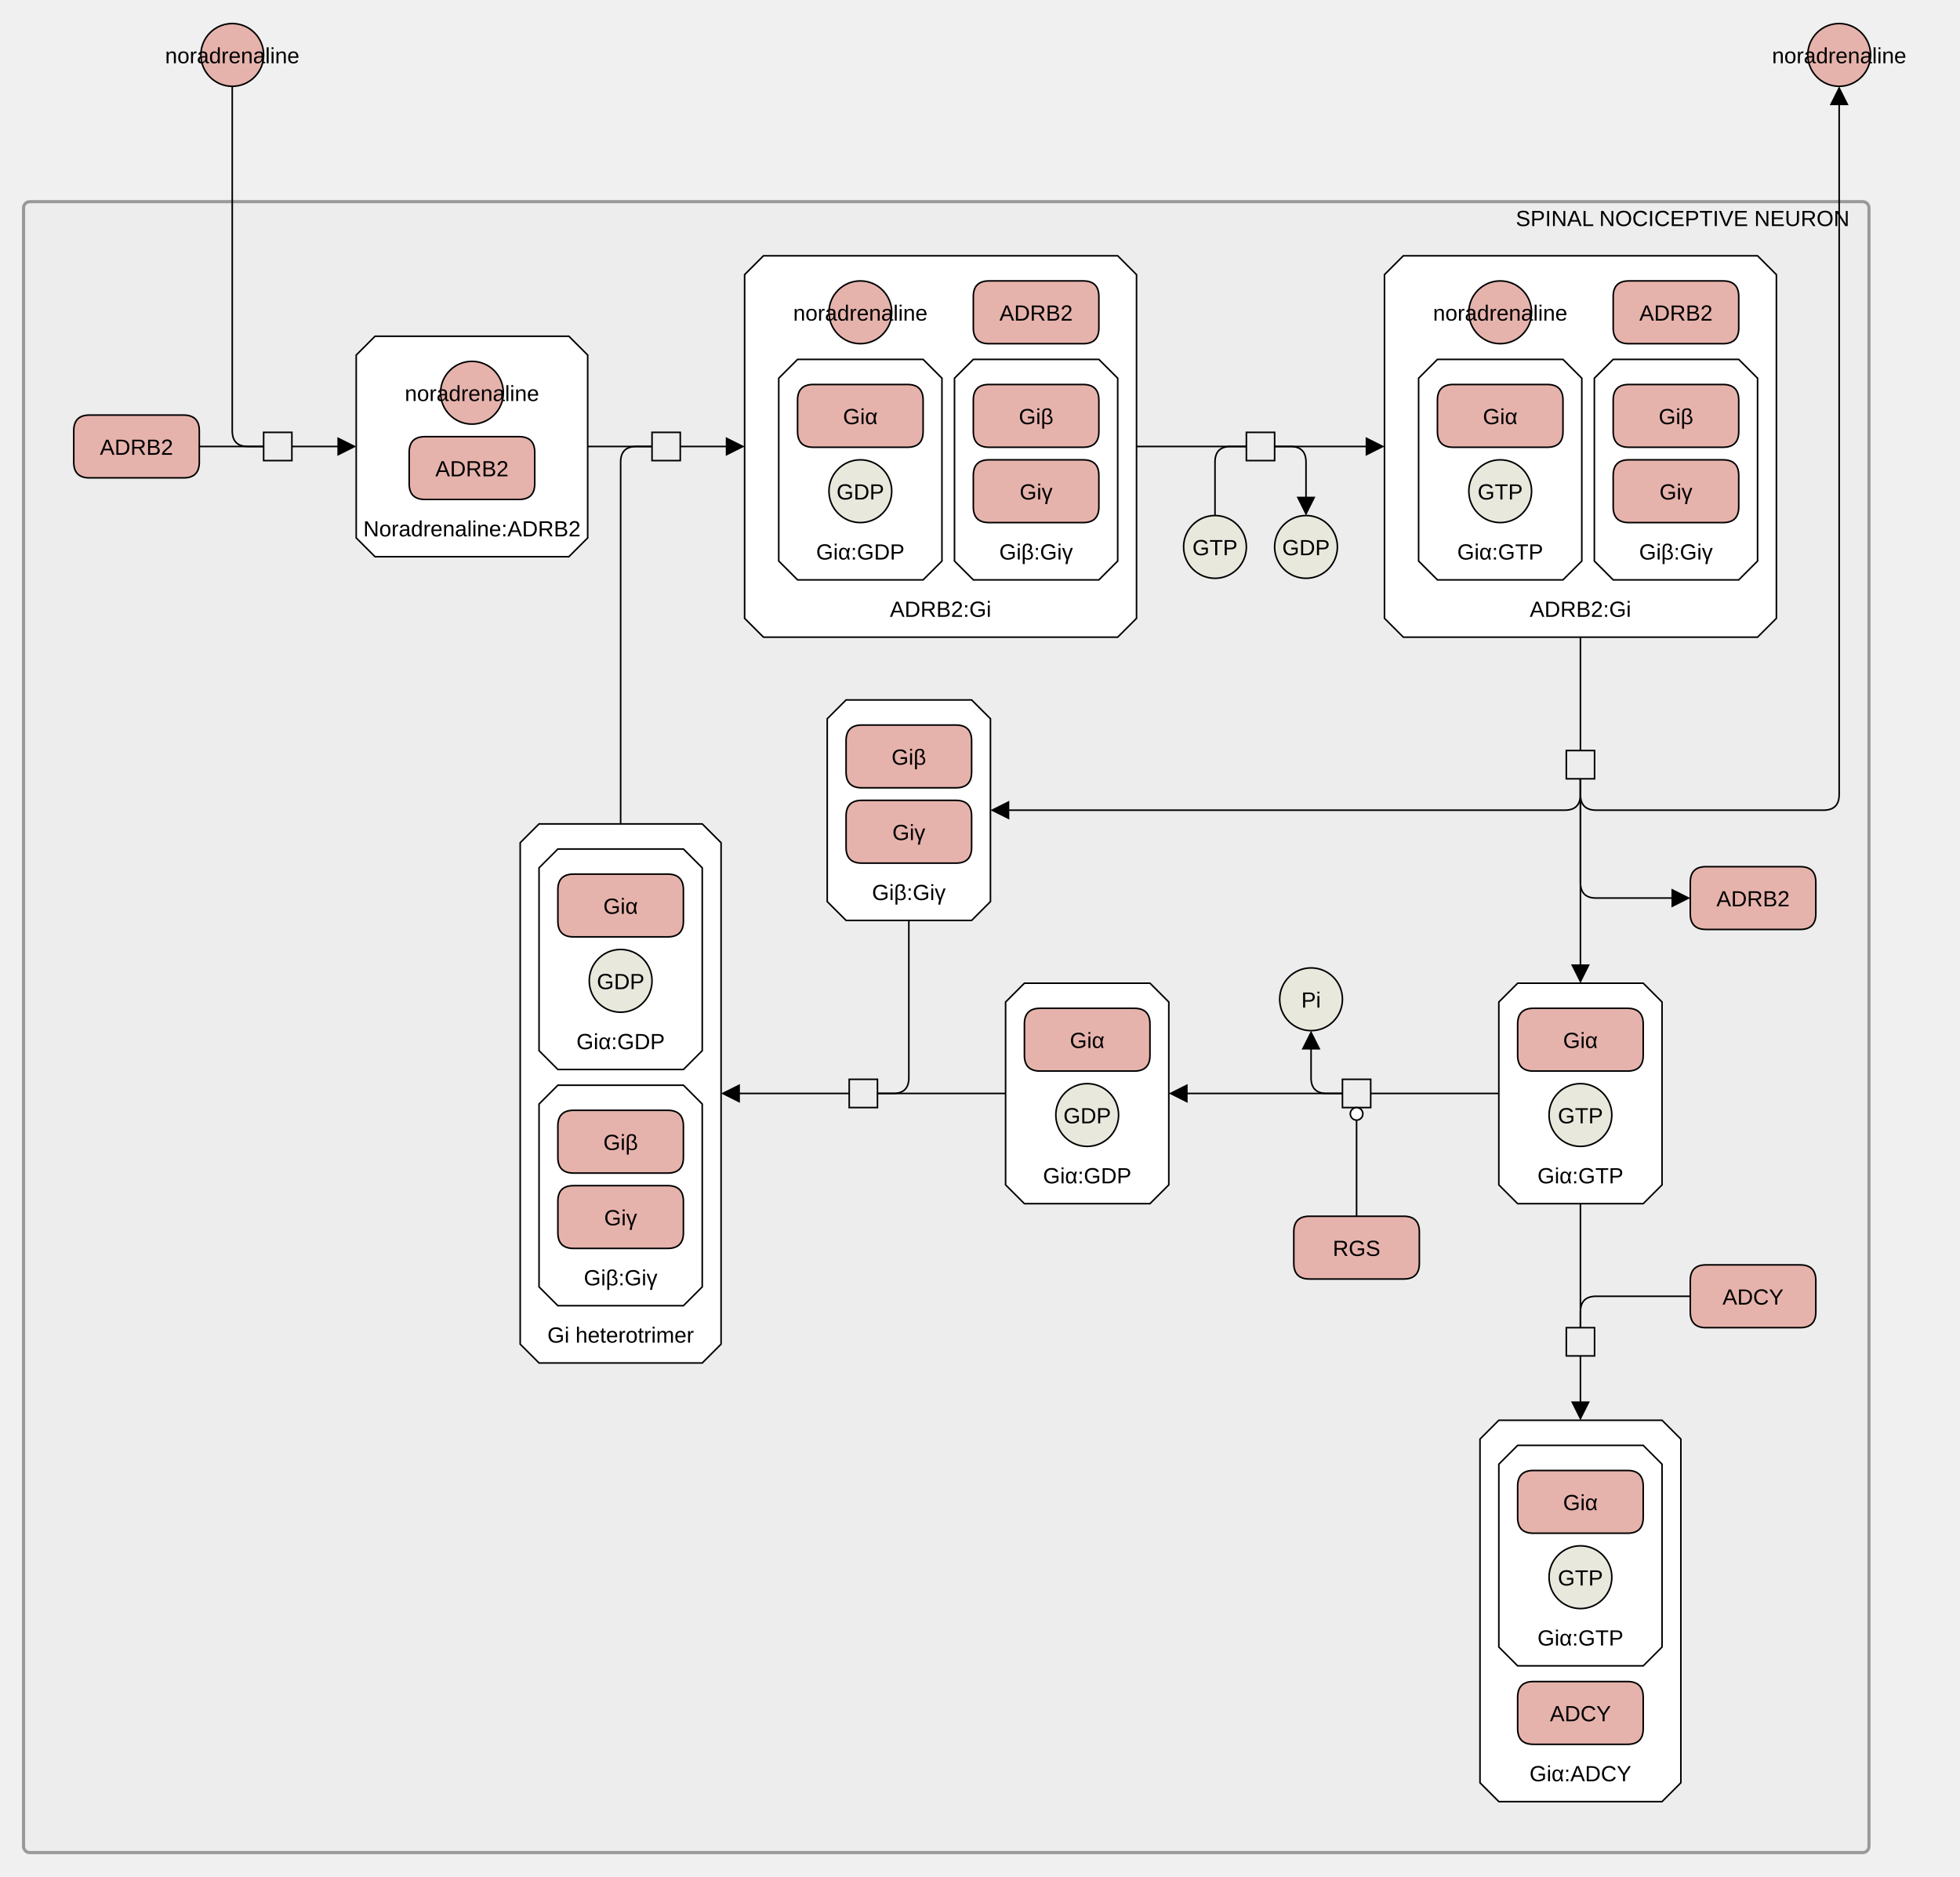
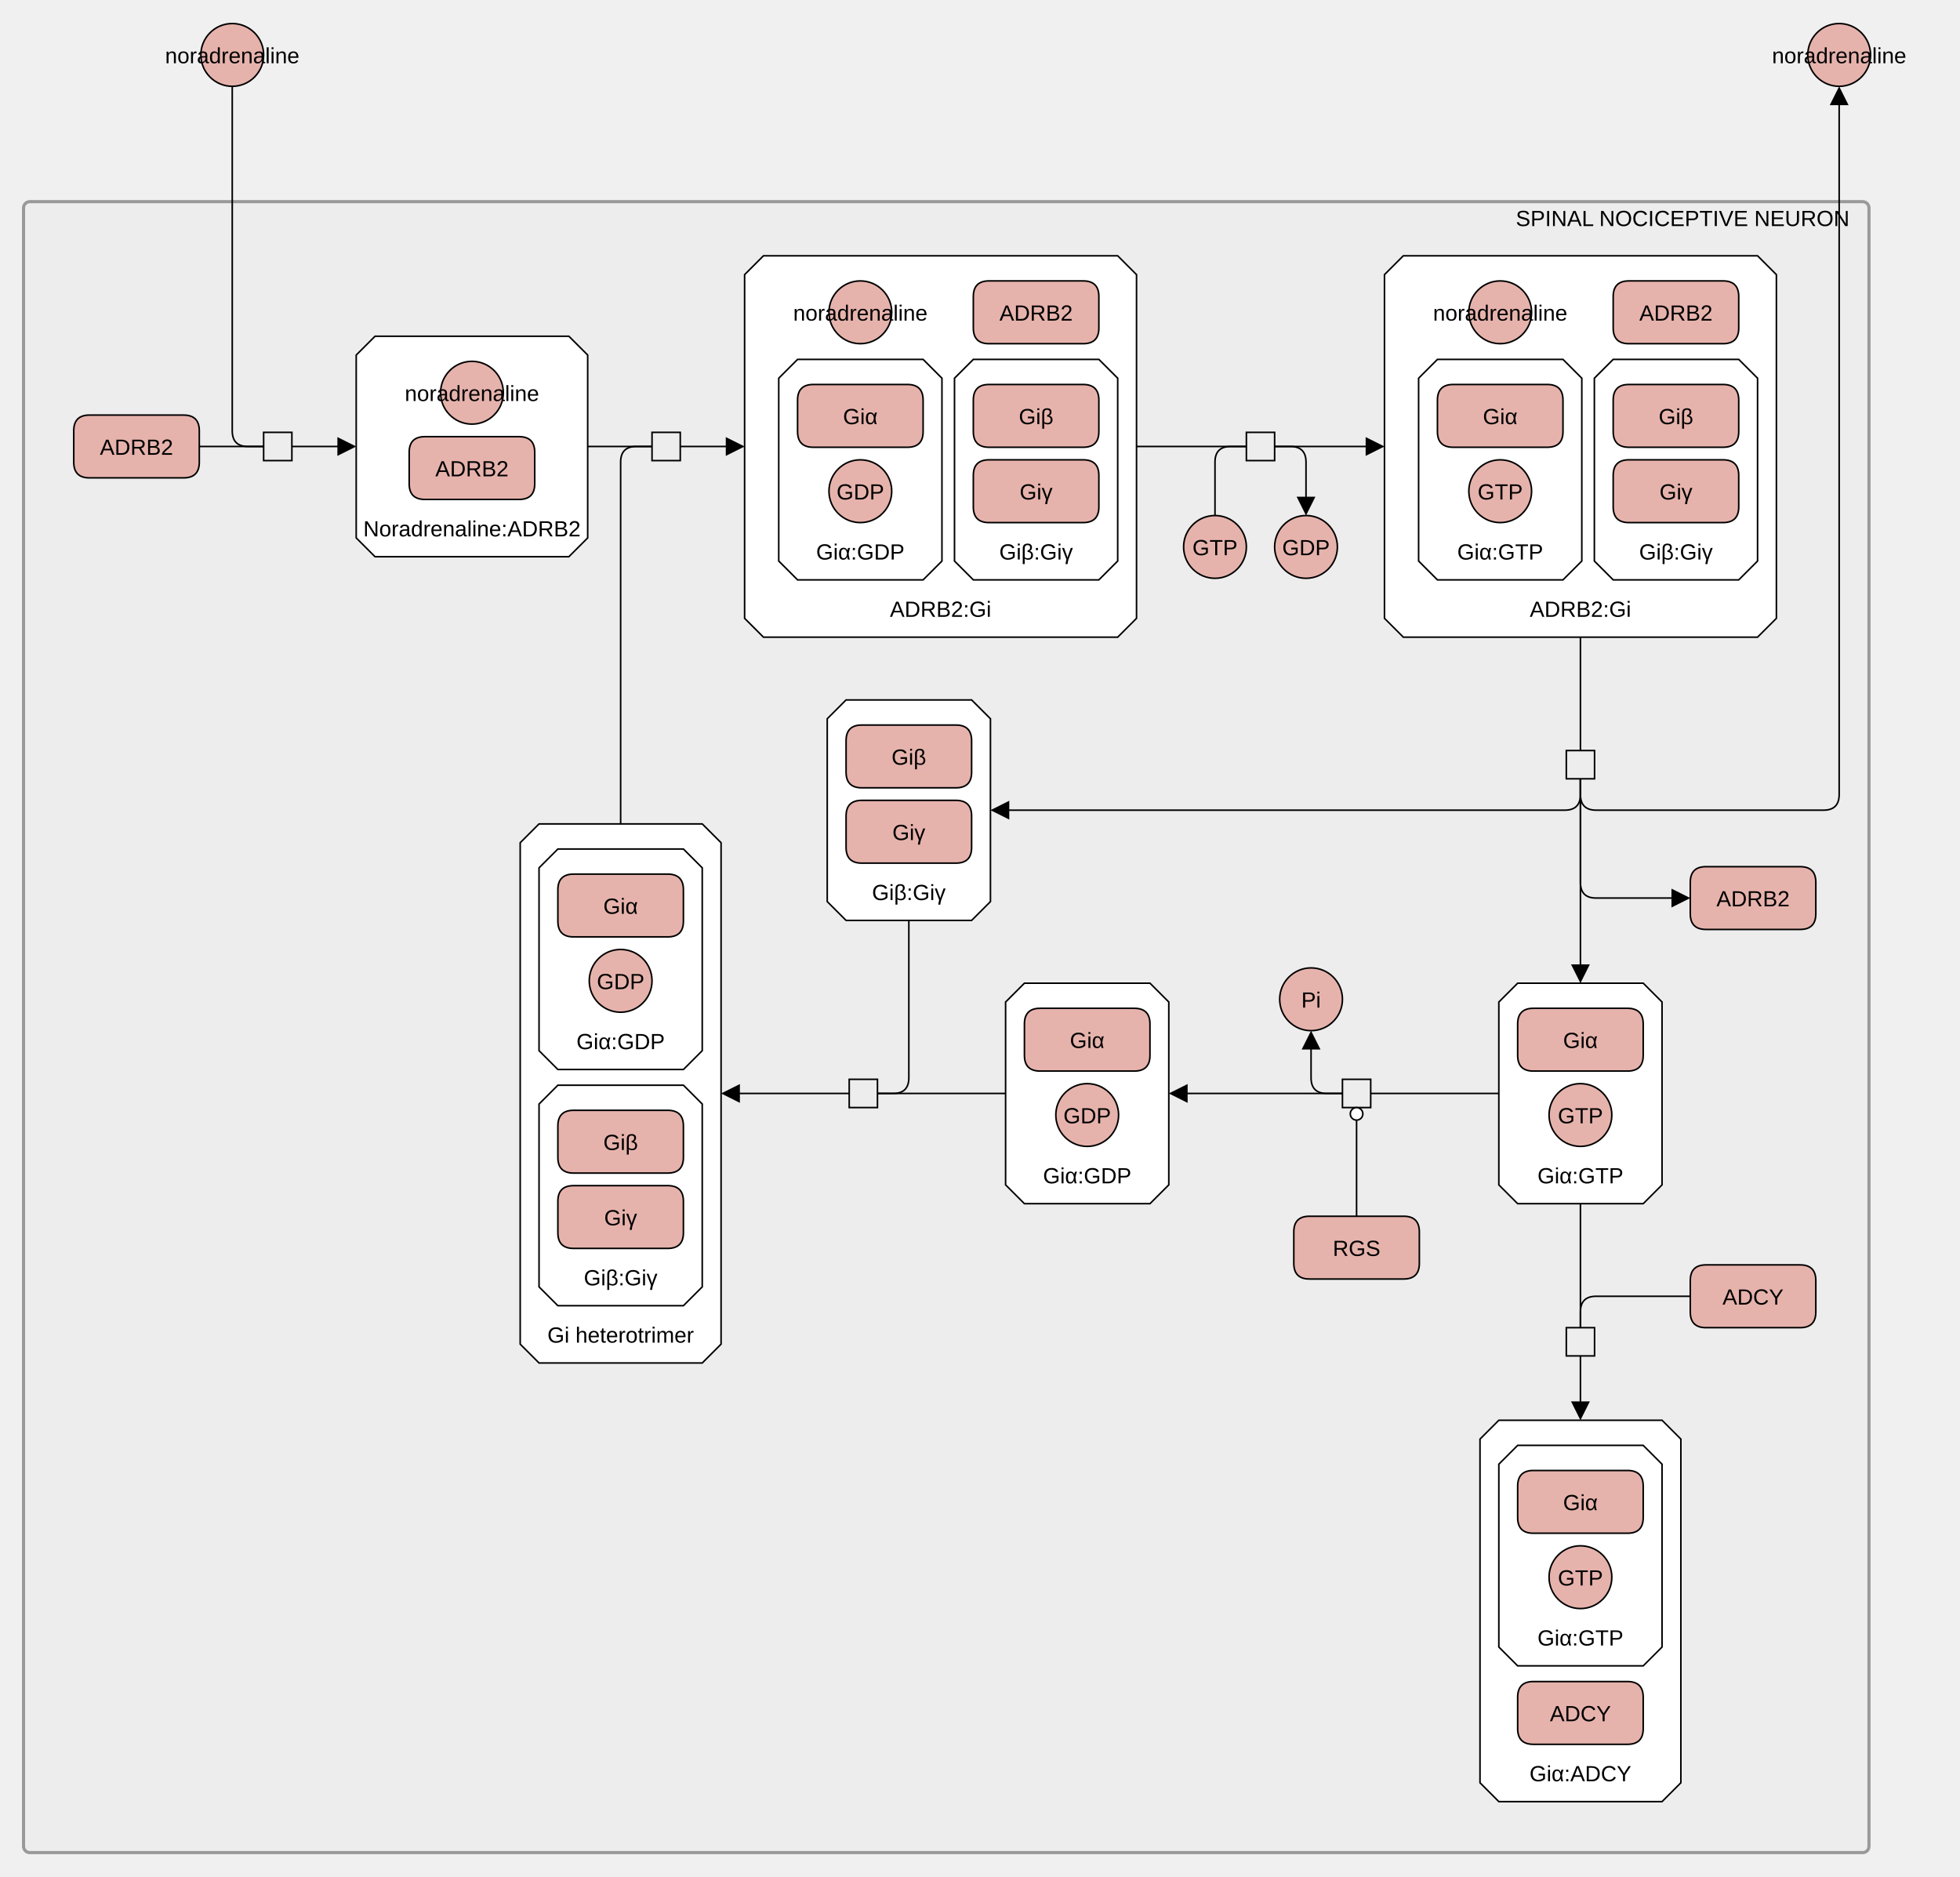
<svg xmlns="http://www.w3.org/2000/svg" width="1249" height="1196" viewBox="0 0 1249 1196" stroke-linecap="butt" stroke-miterlimit="10">
  <g transform="translate(-25,-25)">
    <path d="M40 157.5 C40 155.291 41.791 153.5 44 153.5 L1212 153.5 C1214.209 153.5 1216 155.291 1216 157.5 L1216 1201.5 C1216 1203.709 1214.209 1205.5 1212 1205.5 L44 1205.5 C41.791 1205.5 40 1203.709 40 1201.5 Z" fill="#999999" fill-opacity="0.031" stroke="none" />
    <path d="M40 157.5 C40 155.291 41.791 153.5 44 153.5 L1212 153.5 C1214.209 153.5 1216 155.291 1216 157.5 L1216 1201.5 C1216 1203.709 1214.209 1205.5 1212 1205.5 L44 1205.5 C41.791 1205.5 40 1203.709 40 1201.5 Z" fill="none" stroke="#999999" stroke-width="2" />
    <text x="1097.25" y="169.041" text-anchor="middle" font-family="'Dialog', Arial, Helvetica, sans-serif" font-size="14" fill="#000000" stroke="none" xml:space="preserve">SPINAL NOCICEPTIVE NEURON</text>
    <path d="M980.125 930 L1084.125 930 L1096.125 942 L1096.125 1161 L1084.125 1173 L980.125 1173 L968.125 1161 L968.125 942 Z" fill="#FFFFFF" stroke="none" />
    <path d="M980.125 930 L1084.125 930 L1096.125 942 L1096.125 1161 L1084.125 1173 L980.125 1173 L968.125 1161 L968.125 942 Z" fill="none" stroke="#000000" />
    <text x="1032.125" y="1160.041" text-anchor="middle" font-family="'Dialog', Arial, Helvetica, sans-serif" font-size="14" fill="#000000" stroke="none" xml:space="preserve">Giα:ADCY</text>
    <path d="M992.125 1106.5 Q992.125 1096.5 1002.125 1096.5 L1062.125 1096.5 Q1072.125 1096.5 1072.125 1106.5 L1072.125 1126.5 Q1072.125 1136.5 1062.125 1136.5 L1002.125 1136.5 Q992.125 1136.5 992.125 1126.5 Z" fill="#E6B3AC" stroke="none" />
    <path d="M992.125 1106.5 Q992.125 1096.5 1002.125 1096.5 L1062.125 1096.5 Q1072.125 1096.5 1072.125 1106.5 L1072.125 1126.5 Q1072.125 1136.5 1062.125 1136.5 L1002.125 1136.5 Q992.125 1136.5 992.125 1126.5 Z" fill="none" stroke="#000000" />
    <text x="1032.125" y="1121.791" text-anchor="middle" font-family="'Dialog', Arial, Helvetica, sans-serif" font-size="14" fill="#000000" stroke="none" xml:space="preserve">ADCY</text>
    <path d="M992.125 946 L1072.125 946 L1084.125 958 L1084.125 1074.5 L1072.125 1086.5 L992.125 1086.5 L980.125 1074.5 L980.125 958 Z" fill="#FFFFFF" stroke="none" />
    <path d="M992.125 946 L1072.125 946 L1084.125 958 L1084.125 1074.5 L1072.125 1086.5 L992.125 1086.5 L980.125 1074.5 L980.125 958 Z" fill="none" stroke="#000000" />
    <text x="1032.125" y="1073.541" text-anchor="middle" font-family="'Dialog', Arial, Helvetica, sans-serif" font-size="14" fill="#000000" stroke="none" xml:space="preserve">Giα:GTP</text>
    <path d="M992.125 972 Q992.125 962 1002.125 962 L1062.125 962 Q1072.125 962 1072.125 972 L1072.125 992 Q1072.125 1002 1062.125 1002 L1002.125 1002 Q992.125 1002 992.125 992 Z" fill="#E6B3AC" stroke="none" />
    <path d="M992.125 972 Q992.125 962 1002.125 962 L1062.125 962 Q1072.125 962 1072.125 972 L1072.125 992 Q1072.125 1002 1062.125 1002 L1002.125 1002 Q992.125 1002 992.125 992 Z" fill="none" stroke="#000000" />
    <text x="1032.125" y="987.291" text-anchor="middle" font-family="'Dialog', Arial, Helvetica, sans-serif" font-size="14" fill="#000000" stroke="none" xml:space="preserve">Giα</text>
-     <path d="M1012.125 1030 C1012.125 1018.954 1021.079 1010 1032.125 1010 L1032.125 1010 C1043.171 1010 1052.125 1018.954 1052.125 1030 L1052.125 1030 C1052.125 1041.046 1043.171 1050 1032.125 1050 L1032.125 1050 C1021.079 1050 1012.125 1041.046 1012.125 1030 Z" fill="#E8E8DD" stroke="none" />
+     <path d="M1012.125 1030 C1012.125 1018.954 1021.079 1010 1032.125 1010 L1032.125 1010 C1043.171 1010 1052.125 1018.954 1052.125 1030 L1052.125 1030 C1052.125 1041.046 1043.171 1050 1032.125 1050 L1032.125 1050 C1021.079 1050 1012.125 1041.046 1012.125 1030 Z" fill="#E6B3AC" stroke="none" />
    <path d="M1012.125 1030 C1012.125 1018.954 1021.079 1010 1032.125 1010 L1032.125 1010 C1043.171 1010 1052.125 1018.954 1052.125 1030 L1052.125 1030 C1052.125 1041.046 1043.171 1050 1032.125 1050 L1032.125 1050 C1021.079 1050 1012.125 1041.046 1012.125 1030 Z" fill="none" stroke="#000000" />
    <text x="1032.125" y="1035.291" text-anchor="middle" font-family="'Dialog', Arial, Helvetica, sans-serif" font-size="14" fill="#000000" stroke="none" xml:space="preserve">GTP</text>
    <path d="M264 239.25 L387.5 239.25 L399.5 251.25 L399.5 367.75 L387.5 379.75 L264 379.75 L252 367.75 L252 251.25 Z" fill="#FFFFFF" stroke="none" />
    <path d="M264 239.25 L387.5 239.25 L399.5 251.25 L399.5 367.75 L387.5 379.75 L264 379.75 L252 367.75 L252 251.25 Z" fill="none" stroke="#000000" />
    <text x="325.75" y="366.791" text-anchor="middle" font-family="'Dialog', Arial, Helvetica, sans-serif" font-size="14" fill="#000000" stroke="none" xml:space="preserve">Noradrenaline:ADRB2</text>
    <path d="M305.75 275.25 C305.75 264.204 314.704 255.25 325.75 255.25 L325.75 255.25 C336.796 255.25 345.75 264.204 345.75 275.25 L345.75 275.25 C345.75 286.296 336.796 295.25 325.75 295.25 L325.75 295.25 C314.704 295.25 305.75 286.296 305.75 275.25 Z" fill="#E6B3AC" stroke="none" />
    <path d="M305.75 275.25 C305.75 264.204 314.704 255.25 325.75 255.25 L325.75 255.25 C336.796 255.25 345.75 264.204 345.75 275.25 L345.75 275.25 C345.75 286.296 336.796 295.25 325.75 295.25 L325.75 295.25 C314.704 295.25 305.75 286.296 305.75 275.25 Z" fill="none" stroke="#000000" />
    <text x="325.75" y="280.541" text-anchor="middle" font-family="'Dialog', Arial, Helvetica, sans-serif" font-size="14" fill="#000000" stroke="none" xml:space="preserve">noradrenaline</text>
    <path d="M285.75 313.25 Q285.75 303.25 295.75 303.25 L355.75 303.25 Q365.75 303.25 365.75 313.25 L365.75 333.25 Q365.75 343.25 355.75 343.25 L295.75 343.25 Q285.75 343.25 285.75 333.25 Z" fill="#E6B3AC" stroke="none" />
    <path d="M285.75 313.25 Q285.75 303.25 295.75 303.25 L355.75 303.25 Q365.75 303.25 365.75 313.25 L365.75 333.25 Q365.75 343.25 355.75 343.25 L295.75 343.25 Q285.75 343.25 285.75 333.25 Z" fill="none" stroke="#000000" />
    <text x="325.75" y="328.541" text-anchor="middle" font-family="'Dialog', Arial, Helvetica, sans-serif" font-size="14" fill="#000000" stroke="none" xml:space="preserve">ADRB2</text>
    <path d="M564.156 471 L644.156 471 L656.156 483 L656.156 599.5 L644.156 611.5 L564.156 611.5 L552.156 599.5 L552.156 483 Z" fill="#FFFFFF" stroke="none" />
    <path d="M564.156 471 L644.156 471 L656.156 483 L656.156 599.5 L644.156 611.5 L564.156 611.5 L552.156 599.5 L552.156 483 Z" fill="none" stroke="#000000" />
    <text x="604.156" y="598.541" text-anchor="middle" font-family="'Dialog', Arial, Helvetica, sans-serif" font-size="14" fill="#000000" stroke="none" xml:space="preserve">Giβ:Giγ</text>
    <path d="M564.156 497 Q564.156 487 574.156 487 L634.156 487 Q644.156 487 644.156 497 L644.156 517 Q644.156 527 634.156 527 L574.156 527 Q564.156 527 564.156 517 Z" fill="#E6B3AC" stroke="none" />
    <path d="M564.156 497 Q564.156 487 574.156 487 L634.156 487 Q644.156 487 644.156 497 L644.156 517 Q644.156 527 634.156 527 L574.156 527 Q564.156 527 564.156 517 Z" fill="none" stroke="#000000" />
    <text x="604.156" y="512.291" text-anchor="middle" font-family="'Dialog', Arial, Helvetica, sans-serif" font-size="14" fill="#000000" stroke="none" xml:space="preserve">Giβ</text>
    <path d="M564.156 545 Q564.156 535 574.156 535 L634.156 535 Q644.156 535 644.156 545 L644.156 565 Q644.156 575 634.156 575 L574.156 575 Q564.156 575 564.156 565 Z" fill="#E6B3AC" stroke="none" />
    <path d="M564.156 545 Q564.156 535 574.156 535 L634.156 535 Q644.156 535 644.156 545 L644.156 565 Q644.156 575 634.156 575 L574.156 575 Q564.156 575 564.156 565 Z" fill="none" stroke="#000000" />
    <text x="604.156" y="560.291" text-anchor="middle" font-family="'Dialog', Arial, Helvetica, sans-serif" font-size="14" fill="#000000" stroke="none" xml:space="preserve">Giγ</text>
    <path d="M511.5 188 L737.25 188 L749.25 200 L749.25 419 L737.25 431 L511.5 431 L499.5 419 L499.5 200 Z" fill="#FFFFFF" stroke="none" />
    <path d="M511.5 188 L737.25 188 L749.25 200 L749.25 419 L737.25 431 L511.5 431 L499.5 419 L499.5 200 Z" fill="none" stroke="#000000" />
    <text x="624.375" y="418.041" text-anchor="middle" font-family="'Dialog', Arial, Helvetica, sans-serif" font-size="14" fill="#000000" stroke="none" xml:space="preserve">ADRB2:Gi</text>
    <path d="M533.25 254 L613.25 254 L625.25 266 L625.25 382.5 L613.25 394.5 L533.25 394.5 L521.25 382.5 L521.25 266 Z" fill="#FFFFFF" stroke="none" />
    <path d="M533.25 254 L613.25 254 L625.25 266 L625.25 382.5 L613.25 394.5 L533.25 394.5 L521.25 382.5 L521.25 266 Z" fill="none" stroke="#000000" />
    <text x="573.25" y="381.541" text-anchor="middle" font-family="'Dialog', Arial, Helvetica, sans-serif" font-size="14" fill="#000000" stroke="none" xml:space="preserve">Giα:GDP</text>
    <path d="M533.25 280 Q533.25 270 543.25 270 L603.25 270 Q613.25 270 613.25 280 L613.25 300 Q613.25 310 603.25 310 L543.25 310 Q533.25 310 533.25 300 Z" fill="#E6B3AC" stroke="none" />
    <path d="M533.25 280 Q533.25 270 543.25 270 L603.25 270 Q613.25 270 613.25 280 L613.25 300 Q613.25 310 603.25 310 L543.25 310 Q533.25 310 533.25 300 Z" fill="none" stroke="#000000" />
    <text x="573.25" y="295.291" text-anchor="middle" font-family="'Dialog', Arial, Helvetica, sans-serif" font-size="14" fill="#000000" stroke="none" xml:space="preserve">Giα</text>
-     <path d="M553.25 338 C553.25 326.954 562.204 318 573.25 318 L573.25 318 C584.296 318 593.25 326.954 593.25 338 L593.25 338 C593.25 349.046 584.296 358 573.25 358 L573.25 358 C562.204 358 553.25 349.046 553.25 338 Z" fill="#E8E8DD" stroke="none" />
+     <path d="M553.25 338 C553.25 326.954 562.204 318 573.25 318 L573.25 318 C584.296 318 593.25 326.954 593.25 338 L593.25 338 C593.25 349.046 584.296 358 573.25 358 L573.25 358 C562.204 358 553.25 349.046 553.25 338 Z" fill="#E6B3AC" stroke="none" />
    <path d="M553.25 338 C553.25 326.954 562.204 318 573.25 318 L573.25 318 C584.296 318 593.25 326.954 593.25 338 L593.25 338 C593.25 349.046 584.296 358 573.25 358 L573.25 358 C562.204 358 553.25 349.046 553.25 338 Z" fill="none" stroke="#000000" />
    <text x="573.25" y="343.291" text-anchor="middle" font-family="'Dialog', Arial, Helvetica, sans-serif" font-size="14" fill="#000000" stroke="none" xml:space="preserve">GDP</text>
    <path d="M645.25 254 L725.25 254 L737.25 266 L737.25 382.5 L725.25 394.5 L645.25 394.5 L633.25 382.5 L633.25 266 Z" fill="#FFFFFF" stroke="none" />
    <path d="M645.25 254 L725.25 254 L737.25 266 L737.25 382.5 L725.25 394.5 L645.25 394.5 L633.25 382.5 L633.25 266 Z" fill="none" stroke="#000000" />
    <text x="685.25" y="381.541" text-anchor="middle" font-family="'Dialog', Arial, Helvetica, sans-serif" font-size="14" fill="#000000" stroke="none" xml:space="preserve">Giβ:Giγ</text>
    <path d="M645.25 280 Q645.25 270 655.25 270 L715.25 270 Q725.25 270 725.25 280 L725.25 300 Q725.25 310 715.25 310 L655.25 310 Q645.25 310 645.25 300 Z" fill="#E6B3AC" stroke="none" />
    <path d="M645.25 280 Q645.25 270 655.25 270 L715.25 270 Q725.25 270 725.25 280 L725.25 300 Q725.25 310 715.25 310 L655.25 310 Q645.25 310 645.25 300 Z" fill="none" stroke="#000000" />
    <text x="685.25" y="295.291" text-anchor="middle" font-family="'Dialog', Arial, Helvetica, sans-serif" font-size="14" fill="#000000" stroke="none" xml:space="preserve">Giβ</text>
    <path d="M645.25 328 Q645.25 318 655.25 318 L715.25 318 Q725.25 318 725.25 328 L725.25 348 Q725.25 358 715.25 358 L655.25 358 Q645.25 358 645.25 348 Z" fill="#E6B3AC" stroke="none" />
    <path d="M645.25 328 Q645.25 318 655.25 318 L715.25 318 Q725.25 318 725.25 328 L725.25 348 Q725.25 358 715.25 358 L655.25 358 Q645.25 358 645.25 348 Z" fill="none" stroke="#000000" />
    <text x="685.25" y="343.291" text-anchor="middle" font-family="'Dialog', Arial, Helvetica, sans-serif" font-size="14" fill="#000000" stroke="none" xml:space="preserve">Giγ</text>
    <path d="M553.25 224 C553.25 212.954 562.204 204 573.25 204 L573.25 204 C584.296 204 593.25 212.954 593.25 224 L593.25 224 C593.25 235.046 584.296 244 573.25 244 L573.25 244 C562.204 244 553.25 235.046 553.25 224 Z" fill="#E6B3AC" stroke="none" />
    <path d="M553.25 224 C553.25 212.954 562.204 204 573.25 204 L573.25 204 C584.296 204 593.25 212.954 593.25 224 L593.25 224 C593.25 235.046 584.296 244 573.25 244 L573.25 244 C562.204 244 553.25 235.046 553.25 224 Z" fill="none" stroke="#000000" />
    <text x="573.25" y="229.291" text-anchor="middle" font-family="'Dialog', Arial, Helvetica, sans-serif" font-size="14" fill="#000000" stroke="none" xml:space="preserve">noradrenaline</text>
    <path d="M645.25 214 Q645.25 204 655.25 204 L715.25 204 Q725.25 204 725.25 214 L725.25 234 Q725.25 244 715.25 244 L655.25 244 Q645.25 244 645.25 234 Z" fill="#E6B3AC" stroke="none" />
    <path d="M645.25 214 Q645.25 204 655.25 204 L715.25 204 Q725.25 204 725.25 214 L725.25 234 Q725.25 244 715.25 244 L655.25 244 Q645.25 244 645.25 234 Z" fill="none" stroke="#000000" />
    <text x="685.25" y="229.291" text-anchor="middle" font-family="'Dialog', Arial, Helvetica, sans-serif" font-size="14" fill="#000000" stroke="none" xml:space="preserve">ADRB2</text>
    <path d="M368.5 550 L472.5 550 L484.5 562 L484.5 881.5 L472.5 893.5 L368.5 893.5 L356.5 881.5 L356.5 562 Z" fill="#FFFFFF" stroke="none" />
    <path d="M368.5 550 L472.5 550 L484.5 562 L484.5 881.5 L472.5 893.5 L368.5 893.5 L356.5 881.5 L356.5 562 Z" fill="none" stroke="#000000" />
    <text x="420.5" y="880.541" text-anchor="middle" font-family="'Dialog', Arial, Helvetica, sans-serif" font-size="14" fill="#000000" stroke="none" xml:space="preserve">Gi heterotrimer</text>
    <path d="M380.5 566 L460.5 566 L472.5 578 L472.5 694.5 L460.5 706.5 L380.5 706.5 L368.5 694.5 L368.5 578 Z" fill="#FFFFFF" stroke="none" />
    <path d="M380.5 566 L460.5 566 L472.5 578 L472.5 694.5 L460.5 706.5 L380.5 706.5 L368.5 694.5 L368.5 578 Z" fill="none" stroke="#000000" />
    <text x="420.5" y="693.541" text-anchor="middle" font-family="'Dialog', Arial, Helvetica, sans-serif" font-size="14" fill="#000000" stroke="none" xml:space="preserve">Giα:GDP</text>
    <path d="M380.5 592 Q380.5 582 390.5 582 L450.5 582 Q460.5 582 460.5 592 L460.5 612 Q460.5 622 450.5 622 L390.5 622 Q380.5 622 380.5 612 Z" fill="#E6B3AC" stroke="none" />
    <path d="M380.5 592 Q380.5 582 390.5 582 L450.5 582 Q460.5 582 460.5 592 L460.5 612 Q460.5 622 450.5 622 L390.5 622 Q380.5 622 380.5 612 Z" fill="none" stroke="#000000" />
    <text x="420.5" y="607.291" text-anchor="middle" font-family="'Dialog', Arial, Helvetica, sans-serif" font-size="14" fill="#000000" stroke="none" xml:space="preserve">Giα</text>
-     <path d="M400.5 650 C400.5 638.954 409.454 630 420.5 630 L420.5 630 C431.546 630 440.5 638.954 440.5 650 L440.5 650 C440.5 661.046 431.546 670 420.5 670 L420.5 670 C409.454 670 400.5 661.046 400.5 650 Z" fill="#E8E8DD" stroke="none" />
+     <path d="M400.5 650 C400.5 638.954 409.454 630 420.5 630 L420.5 630 C431.546 630 440.5 638.954 440.5 650 L440.5 650 C440.5 661.046 431.546 670 420.5 670 L420.5 670 C409.454 670 400.5 661.046 400.5 650 Z" fill="#E6B3AC" stroke="none" />
    <path d="M400.5 650 C400.5 638.954 409.454 630 420.5 630 L420.5 630 C431.546 630 440.5 638.954 440.5 650 L440.5 650 C440.5 661.046 431.546 670 420.5 670 L420.5 670 C409.454 670 400.5 661.046 400.5 650 Z" fill="none" stroke="#000000" />
    <text x="420.5" y="655.291" text-anchor="middle" font-family="'Dialog', Arial, Helvetica, sans-serif" font-size="14" fill="#000000" stroke="none" xml:space="preserve">GDP</text>
    <path d="M380.5 716.5 L460.5 716.5 L472.5 728.5 L472.5 845 L460.5 857 L380.5 857 L368.5 845 L368.5 728.5 Z" fill="#FFFFFF" stroke="none" />
    <path d="M380.5 716.5 L460.5 716.5 L472.5 728.5 L472.5 845 L460.5 857 L380.5 857 L368.5 845 L368.5 728.5 Z" fill="none" stroke="#000000" />
    <text x="420.5" y="844.041" text-anchor="middle" font-family="'Dialog', Arial, Helvetica, sans-serif" font-size="14" fill="#000000" stroke="none" xml:space="preserve">Giβ:Giγ</text>
    <path d="M380.5 742.5 Q380.5 732.5 390.5 732.5 L450.5 732.5 Q460.5 732.5 460.5 742.5 L460.5 762.5 Q460.5 772.5 450.5 772.5 L390.5 772.5 Q380.5 772.5 380.5 762.5 Z" fill="#E6B3AC" stroke="none" />
    <path d="M380.5 742.5 Q380.5 732.5 390.5 732.5 L450.5 732.5 Q460.5 732.5 460.5 742.5 L460.5 762.5 Q460.5 772.5 450.5 772.5 L390.5 772.5 Q380.5 772.5 380.5 762.5 Z" fill="none" stroke="#000000" />
    <text x="420.5" y="757.791" text-anchor="middle" font-family="'Dialog', Arial, Helvetica, sans-serif" font-size="14" fill="#000000" stroke="none" xml:space="preserve">Giβ</text>
    <path d="M380.5 790.5 Q380.5 780.5 390.5 780.5 L450.5 780.5 Q460.5 780.5 460.5 790.5 L460.5 810.5 Q460.5 820.5 450.5 820.5 L390.5 820.5 Q380.5 820.5 380.5 810.5 Z" fill="#E6B3AC" stroke="none" />
    <path d="M380.5 790.5 Q380.5 780.5 390.5 780.5 L450.5 780.5 Q460.5 780.5 460.5 790.5 L460.5 810.5 Q460.5 820.5 450.5 820.5 L390.5 820.5 Q380.5 820.5 380.5 810.5 Z" fill="none" stroke="#000000" />
    <text x="420.5" y="805.791" text-anchor="middle" font-family="'Dialog', Arial, Helvetica, sans-serif" font-size="14" fill="#000000" stroke="none" xml:space="preserve">Giγ</text>
    <path d="M919.25 188 L1145 188 L1157 200 L1157 419 L1145 431 L919.25 431 L907.25 419 L907.25 200 Z" fill="#FFFFFF" stroke="none" />
    <path d="M919.25 188 L1145 188 L1157 200 L1157 419 L1145 431 L919.25 431 L907.25 419 L907.25 200 Z" fill="none" stroke="#000000" />
    <text x="1032.125" y="418.041" text-anchor="middle" font-family="'Dialog', Arial, Helvetica, sans-serif" font-size="14" fill="#000000" stroke="none" xml:space="preserve">ADRB2:Gi</text>
    <path d="M1053 254 L1133 254 L1145 266 L1145 382.5 L1133 394.5 L1053 394.5 L1041 382.5 L1041 266 Z" fill="#FFFFFF" stroke="none" />
    <path d="M1053 254 L1133 254 L1145 266 L1145 382.5 L1133 394.5 L1053 394.5 L1041 382.5 L1041 266 Z" fill="none" stroke="#000000" />
    <text x="1093" y="381.541" text-anchor="middle" font-family="'Dialog', Arial, Helvetica, sans-serif" font-size="14" fill="#000000" stroke="none" xml:space="preserve">Giβ:Giγ</text>
    <path d="M1053 280 Q1053 270 1063 270 L1123 270 Q1133 270 1133 280 L1133 300 Q1133 310 1123 310 L1063 310 Q1053 310 1053 300 Z" fill="#E6B3AC" stroke="none" />
    <path d="M1053 280 Q1053 270 1063 270 L1123 270 Q1133 270 1133 280 L1133 300 Q1133 310 1123 310 L1063 310 Q1053 310 1053 300 Z" fill="none" stroke="#000000" />
    <text x="1093" y="295.291" text-anchor="middle" font-family="'Dialog', Arial, Helvetica, sans-serif" font-size="14" fill="#000000" stroke="none" xml:space="preserve">Giβ</text>
    <path d="M1053 328 Q1053 318 1063 318 L1123 318 Q1133 318 1133 328 L1133 348 Q1133 358 1123 358 L1063 358 Q1053 358 1053 348 Z" fill="#E6B3AC" stroke="none" />
    <path d="M1053 328 Q1053 318 1063 318 L1123 318 Q1133 318 1133 328 L1133 348 Q1133 358 1123 358 L1063 358 Q1053 358 1053 348 Z" fill="none" stroke="#000000" />
    <text x="1093" y="343.291" text-anchor="middle" font-family="'Dialog', Arial, Helvetica, sans-serif" font-size="14" fill="#000000" stroke="none" xml:space="preserve">Giγ</text>
    <path d="M941 254 L1021 254 L1033 266 L1033 382.5 L1021 394.5 L941 394.5 L929 382.5 L929 266 Z" fill="#FFFFFF" stroke="none" />
    <path d="M941 254 L1021 254 L1033 266 L1033 382.5 L1021 394.5 L941 394.5 L929 382.5 L929 266 Z" fill="none" stroke="#000000" />
    <text x="981" y="381.541" text-anchor="middle" font-family="'Dialog', Arial, Helvetica, sans-serif" font-size="14" fill="#000000" stroke="none" xml:space="preserve">Giα:GTP</text>
    <path d="M941 280 Q941 270 951 270 L1011 270 Q1021 270 1021 280 L1021 300 Q1021 310 1011 310 L951 310 Q941 310 941 300 Z" fill="#E6B3AC" stroke="none" />
    <path d="M941 280 Q941 270 951 270 L1011 270 Q1021 270 1021 280 L1021 300 Q1021 310 1011 310 L951 310 Q941 310 941 300 Z" fill="none" stroke="#000000" />
    <text x="981" y="295.291" text-anchor="middle" font-family="'Dialog', Arial, Helvetica, sans-serif" font-size="14" fill="#000000" stroke="none" xml:space="preserve">Giα</text>
-     <path d="M961 338 C961 326.954 969.954 318 981 318 L981 318 C992.046 318 1001 326.954 1001 338 L1001 338 C1001 349.046 992.046 358 981 358 L981 358 C969.954 358 961 349.046 961 338 Z" fill="#E8E8DD" stroke="none" />
+     <path d="M961 338 C961 326.954 969.954 318 981 318 L981 318 C992.046 318 1001 326.954 1001 338 L1001 338 C1001 349.046 992.046 358 981 358 L981 358 C969.954 358 961 349.046 961 338 Z" fill="#E6B3AC" stroke="none" />
    <path d="M961 338 C961 326.954 969.954 318 981 318 L981 318 C992.046 318 1001 326.954 1001 338 L1001 338 C1001 349.046 992.046 358 981 358 L981 358 C969.954 358 961 349.046 961 338 Z" fill="none" stroke="#000000" />
    <text x="981" y="343.291" text-anchor="middle" font-family="'Dialog', Arial, Helvetica, sans-serif" font-size="14" fill="#000000" stroke="none" xml:space="preserve">GTP</text>
    <path d="M961 224 C961 212.954 969.954 204 981 204 L981 204 C992.046 204 1001 212.954 1001 224 L1001 224 C1001 235.046 992.046 244 981 244 L981 244 C969.954 244 961 235.046 961 224 Z" fill="#E6B3AC" stroke="none" />
    <path d="M961 224 C961 212.954 969.954 204 981 204 L981 204 C992.046 204 1001 212.954 1001 224 L1001 224 C1001 235.046 992.046 244 981 244 L981 244 C969.954 244 961 235.046 961 224 Z" fill="none" stroke="#000000" />
    <text x="981" y="229.291" text-anchor="middle" font-family="'Dialog', Arial, Helvetica, sans-serif" font-size="14" fill="#000000" stroke="none" xml:space="preserve">noradrenaline</text>
    <path d="M1053 214 Q1053 204 1063 204 L1123 204 Q1133 204 1133 214 L1133 234 Q1133 244 1123 244 L1063 244 Q1053 244 1053 234 Z" fill="#E6B3AC" stroke="none" />
    <path d="M1053 214 Q1053 204 1063 204 L1123 204 Q1133 204 1133 214 L1133 234 Q1133 244 1123 244 L1063 244 Q1053 244 1053 234 Z" fill="none" stroke="#000000" />
    <text x="1093" y="229.291" text-anchor="middle" font-family="'Dialog', Arial, Helvetica, sans-serif" font-size="14" fill="#000000" stroke="none" xml:space="preserve">ADRB2</text>
    <path d="M72 299.5 Q72 289.5 82 289.5 L142 289.5 Q152 289.5 152 299.5 L152 319.5 Q152 329.5 142 329.5 L82 329.5 Q72 329.5 72 319.5 Z" fill="#E6B3AC" stroke="none" />
    <path d="M72 299.5 Q72 289.5 82 289.5 L142 289.5 Q152 289.5 152 299.5 L152 319.5 Q152 329.5 142 329.5 L82 329.5 Q72 329.5 72 319.5 Z" fill="none" stroke="#000000" />
    <text x="112" y="314.791" text-anchor="middle" font-family="'Dialog', Arial, Helvetica, sans-serif" font-size="14" fill="#000000" stroke="none" xml:space="preserve">ADRB2</text>
-     <path d="M779.25 373.5 C779.25 362.454 788.204 353.5 799.25 353.5 L799.25 353.5 C810.296 353.5 819.25 362.454 819.25 373.5 L819.25 373.5 C819.25 384.546 810.296 393.5 799.25 393.5 L799.25 393.5 C788.204 393.5 779.25 384.546 779.25 373.5 Z" fill="#E8E8DD" stroke="none" />
+     <path d="M779.25 373.5 C779.25 362.454 788.204 353.5 799.25 353.5 L799.25 353.5 C810.296 353.5 819.25 362.454 819.25 373.5 L819.25 373.5 C819.25 384.546 810.296 393.5 799.25 393.5 L799.25 393.5 C788.204 393.5 779.25 384.546 779.25 373.5 Z" fill="#E6B3AC" stroke="none" />
    <path d="M779.25 373.5 C779.25 362.454 788.204 353.5 799.25 353.5 L799.25 353.5 C810.296 353.5 819.25 362.454 819.25 373.5 L819.25 373.5 C819.25 384.546 810.296 393.5 799.25 393.5 L799.25 393.5 C788.204 393.5 779.25 384.546 779.25 373.5 Z" fill="none" stroke="#000000" />
    <text x="799.25" y="378.791" text-anchor="middle" font-family="'Dialog', Arial, Helvetica, sans-serif" font-size="14" fill="#000000" stroke="none" xml:space="preserve">GTP</text>
-     <path d="M840.469 661.75 C840.469 650.704 849.423 641.75 860.469 641.75 L860.469 641.75 C871.515 641.75 880.469 650.704 880.469 661.75 L880.469 661.75 C880.469 672.796 871.515 681.75 860.469 681.75 L860.469 681.75 C849.423 681.75 840.469 672.796 840.469 661.75 Z" fill="#E8E8DD" stroke="none" />
+     <path d="M840.469 661.75 C840.469 650.704 849.423 641.75 860.469 641.75 L860.469 641.75 C871.515 641.75 880.469 650.704 880.469 661.75 L880.469 661.75 C880.469 672.796 871.515 681.75 860.469 681.75 L860.469 681.75 C849.423 681.75 840.469 672.796 840.469 661.75 Z" fill="#E6B3AC" stroke="none" />
    <path d="M840.469 661.75 C840.469 650.704 849.423 641.75 860.469 641.75 L860.469 641.75 C871.515 641.75 880.469 650.704 880.469 661.75 L880.469 661.75 C880.469 672.796 871.515 681.75 860.469 681.75 L860.469 681.75 C849.423 681.75 840.469 672.796 840.469 661.75 Z" fill="none" stroke="#000000" />
    <text x="860.469" y="667.041" text-anchor="middle" font-family="'Dialog', Arial, Helvetica, sans-serif" font-size="14" fill="#000000" stroke="none" xml:space="preserve">Pi</text>
-     <path d="M837.25 373.5 C837.25 362.454 846.204 353.5 857.25 353.5 L857.25 353.5 C868.296 353.5 877.25 362.454 877.25 373.5 L877.25 373.5 C877.25 384.546 868.296 393.5 857.25 393.5 L857.25 393.5 C846.204 393.5 837.25 384.546 837.25 373.5 Z" fill="#E8E8DD" stroke="none" />
+     <path d="M837.25 373.5 C837.25 362.454 846.204 353.5 857.25 353.5 L857.25 353.5 C868.296 353.5 877.25 362.454 877.25 373.5 L877.25 373.5 C877.25 384.546 868.296 393.5 857.25 393.5 L857.25 393.5 C846.204 393.5 837.25 384.546 837.25 373.5 Z" fill="#E6B3AC" stroke="none" />
    <path d="M837.25 373.5 C837.25 362.454 846.204 353.5 857.25 353.5 L857.25 353.5 C868.296 353.5 877.25 362.454 877.25 373.5 L877.25 373.5 C877.25 384.546 868.296 393.5 857.25 393.5 L857.25 393.5 C846.204 393.5 837.25 384.546 837.25 373.5 Z" fill="none" stroke="#000000" />
    <text x="857.25" y="378.791" text-anchor="middle" font-family="'Dialog', Arial, Helvetica, sans-serif" font-size="14" fill="#000000" stroke="none" xml:space="preserve">GDP</text>
    <path d="M677.812 651.5 L757.812 651.5 L769.812 663.5 L769.812 780 L757.812 792 L677.812 792 L665.812 780 L665.812 663.5 Z" fill="#FFFFFF" stroke="none" />
    <path d="M677.812 651.5 L757.812 651.5 L769.812 663.5 L769.812 780 L757.812 792 L677.812 792 L665.812 780 L665.812 663.5 Z" fill="none" stroke="#000000" />
    <text x="717.812" y="779.041" text-anchor="middle" font-family="'Dialog', Arial, Helvetica, sans-serif" font-size="14" fill="#000000" stroke="none" xml:space="preserve">Giα:GDP</text>
    <path d="M677.812 677.5 Q677.812 667.5 687.812 667.5 L747.812 667.5 Q757.812 667.5 757.812 677.5 L757.812 697.5 Q757.812 707.5 747.812 707.5 L687.812 707.5 Q677.812 707.5 677.812 697.5 Z" fill="#E6B3AC" stroke="none" />
    <path d="M677.812 677.5 Q677.812 667.5 687.812 667.5 L747.812 667.5 Q757.812 667.5 757.812 677.5 L757.812 697.5 Q757.812 707.5 747.812 707.5 L687.812 707.5 Q677.812 707.5 677.812 697.5 Z" fill="none" stroke="#000000" />
    <text x="717.812" y="692.791" text-anchor="middle" font-family="'Dialog', Arial, Helvetica, sans-serif" font-size="14" fill="#000000" stroke="none" xml:space="preserve">Giα</text>
-     <path d="M697.812 735.5 C697.812 724.454 706.766 715.5 717.812 715.5 L717.812 715.5 C728.859 715.5 737.812 724.454 737.812 735.5 L737.812 735.5 C737.812 746.546 728.859 755.5 717.812 755.5 L717.812 755.5 C706.766 755.5 697.812 746.546 697.812 735.5 Z" fill="#E8E8DD" stroke="none" />
+     <path d="M697.812 735.5 C697.812 724.454 706.766 715.5 717.812 715.5 L717.812 715.5 C728.859 715.5 737.812 724.454 737.812 735.5 L737.812 735.5 C737.812 746.546 728.859 755.5 717.812 755.5 L717.812 755.5 C706.766 755.5 697.812 746.546 697.812 735.5 Z" fill="#E6B3AC" stroke="none" />
    <path d="M697.812 735.5 C697.812 724.454 706.766 715.5 717.812 715.5 L717.812 715.5 C728.859 715.5 737.812 724.454 737.812 735.5 L737.812 735.5 C737.812 746.546 728.859 755.5 717.812 755.5 L717.812 755.5 C706.766 755.5 697.812 746.546 697.812 735.5 Z" fill="none" stroke="#000000" />
    <text x="717.812" y="740.791" text-anchor="middle" font-family="'Dialog', Arial, Helvetica, sans-serif" font-size="14" fill="#000000" stroke="none" xml:space="preserve">GDP</text>
    <path d="M992.125 651.5 L1072.125 651.5 L1084.125 663.5 L1084.125 780 L1072.125 792 L992.125 792 L980.125 780 L980.125 663.5 Z" fill="#FFFFFF" stroke="none" />
    <path d="M992.125 651.5 L1072.125 651.5 L1084.125 663.5 L1084.125 780 L1072.125 792 L992.125 792 L980.125 780 L980.125 663.5 Z" fill="none" stroke="#000000" />
    <text x="1032.125" y="779.041" text-anchor="middle" font-family="'Dialog', Arial, Helvetica, sans-serif" font-size="14" fill="#000000" stroke="none" xml:space="preserve">Giα:GTP</text>
    <path d="M992.125 677.5 Q992.125 667.5 1002.125 667.5 L1062.125 667.5 Q1072.125 667.5 1072.125 677.5 L1072.125 697.5 Q1072.125 707.5 1062.125 707.5 L1002.125 707.5 Q992.125 707.5 992.125 697.5 Z" fill="#E6B3AC" stroke="none" />
    <path d="M992.125 677.5 Q992.125 667.5 1002.125 667.5 L1062.125 667.5 Q1072.125 667.5 1072.125 677.5 L1072.125 697.5 Q1072.125 707.5 1062.125 707.5 L1002.125 707.5 Q992.125 707.5 992.125 697.5 Z" fill="none" stroke="#000000" />
    <text x="1032.125" y="692.791" text-anchor="middle" font-family="'Dialog', Arial, Helvetica, sans-serif" font-size="14" fill="#000000" stroke="none" xml:space="preserve">Giα</text>
-     <path d="M1012.125 735.5 C1012.125 724.454 1021.079 715.5 1032.125 715.5 L1032.125 715.5 C1043.171 715.5 1052.125 724.454 1052.125 735.5 L1052.125 735.5 C1052.125 746.546 1043.171 755.5 1032.125 755.5 L1032.125 755.5 C1021.079 755.5 1012.125 746.546 1012.125 735.5 Z" fill="#E8E8DD" stroke="none" />
+     <path d="M1012.125 735.5 C1012.125 724.454 1021.079 715.5 1032.125 715.5 L1032.125 715.5 C1043.171 715.5 1052.125 724.454 1052.125 735.5 L1052.125 735.5 C1052.125 746.546 1043.171 755.5 1032.125 755.5 L1032.125 755.5 C1021.079 755.5 1012.125 746.546 1012.125 735.5 Z" fill="#E6B3AC" stroke="none" />
    <path d="M1012.125 735.5 C1012.125 724.454 1021.079 715.5 1032.125 715.5 L1032.125 715.5 C1043.171 715.5 1052.125 724.454 1052.125 735.5 L1052.125 735.5 C1052.125 746.546 1043.171 755.5 1032.125 755.5 L1032.125 755.5 C1021.079 755.5 1012.125 746.546 1012.125 735.5 Z" fill="none" stroke="#000000" />
    <text x="1032.125" y="740.791" text-anchor="middle" font-family="'Dialog', Arial, Helvetica, sans-serif" font-size="14" fill="#000000" stroke="none" xml:space="preserve">GTP</text>
    <path d="M1102.125 587.25 Q1102.125 577.25 1112.125 577.25 L1172.125 577.25 Q1182.125 577.25 1182.125 587.25 L1182.125 607.25 Q1182.125 617.25 1172.125 617.25 L1112.125 617.25 Q1102.125 617.25 1102.125 607.25 Z" fill="#E6B3AC" stroke="none" />
    <path d="M1102.125 587.25 Q1102.125 577.25 1112.125 577.25 L1172.125 577.25 Q1182.125 577.25 1182.125 587.25 L1182.125 607.25 Q1182.125 617.25 1172.125 617.25 L1112.125 617.25 Q1102.125 617.25 1102.125 607.25 Z" fill="none" stroke="#000000" />
    <text x="1142.125" y="602.541" text-anchor="middle" font-family="'Dialog', Arial, Helvetica, sans-serif" font-size="14" fill="#000000" stroke="none" xml:space="preserve">ADRB2</text>
    <path d="M1102.125 841 Q1102.125 831 1112.125 831 L1172.125 831 Q1182.125 831 1182.125 841 L1182.125 861 Q1182.125 871 1172.125 871 L1112.125 871 Q1102.125 871 1102.125 861 Z" fill="#E6B3AC" stroke="none" />
    <path d="M1102.125 841 Q1102.125 831 1112.125 831 L1172.125 831 Q1182.125 831 1182.125 841 L1182.125 861 Q1182.125 871 1172.125 871 L1112.125 871 Q1102.125 871 1102.125 861 Z" fill="none" stroke="#000000" />
    <text x="1142.125" y="856.291" text-anchor="middle" font-family="'Dialog', Arial, Helvetica, sans-serif" font-size="14" fill="#000000" stroke="none" xml:space="preserve">ADCY</text>
    <path d="M849.469 810 Q849.469 800 859.469 800 L919.469 800 Q929.469 800 929.469 810 L929.469 830 Q929.469 840 919.469 840 L859.469 840 Q849.469 840 849.469 830 Z" fill="#E6B3AC" stroke="none" />
    <path d="M849.469 810 Q849.469 800 859.469 800 L919.469 800 Q929.469 800 929.469 810 L929.469 830 Q929.469 840 919.469 840 L859.469 840 Q849.469 840 849.469 830 Z" fill="none" stroke="#000000" />
    <text x="889.469" y="825.291" text-anchor="middle" font-family="'Dialog', Arial, Helvetica, sans-serif" font-size="14" fill="#000000" stroke="none" xml:space="preserve">RGS</text>
    <path d="M440.5 300.5 L458.5 300.5 L458.5 318.5 L440.5 318.5 Z" fill="none" stroke="#000000" />
    <path d="M819.25 300.5 L837.25 300.5 L837.25 318.5 L819.25 318.5 Z" fill="none" stroke="#000000" />
    <path d="M1023.125 503.25 L1041.125 503.25 L1041.125 521.25 L1023.125 521.25 Z" fill="none" stroke="#000000" />
    <path d="M880.469 712.75 L898.469 712.75 L898.469 730.75 L880.469 730.75 Z" fill="none" stroke="#000000" />
    <path d="M566.156 712.75 L584.156 712.75 L584.156 730.75 L566.156 730.75 Z" fill="none" stroke="#000000" />
    <path d="M193 300.5 L211 300.5 L211 318.5 L193 318.5 Z" fill="none" stroke="#000000" />
    <path d="M1023.125 871 L1041.125 871 L1041.125 889 L1023.125 889 Z" fill="none" stroke="#000000" />
    <path d="M153 60 C153 48.954 161.954 40 173 40 L173 40 C184.046 40 193 48.954 193 60 L193 60 C193 71.046 184.046 80 173 80 L173 80 C161.954 80 153 71.046 153 60 Z" fill="#E6B3AC" stroke="none" />
    <path d="M153 60 C153 48.954 161.954 40 173 40 L173 40 C184.046 40 193 48.954 193 60 L193 60 C193 71.046 184.046 80 173 80 L173 80 C161.954 80 153 71.046 153 60 Z" fill="none" stroke="#000000" />
    <text x="173" y="65.291" text-anchor="middle" font-family="'Dialog', Arial, Helvetica, sans-serif" font-size="14" fill="#000000" stroke="none" xml:space="preserve">noradrenaline</text>
    <path d="M1177 60 C1177 48.954 1185.954 40 1197 40 L1197 40 C1208.046 40 1217 48.954 1217 60 L1217 60 C1217 71.046 1208.046 80 1197 80 L1197 80 C1185.954 80 1177 71.046 1177 60 Z" fill="#E6B3AC" stroke="none" />
    <path d="M1177 60 C1177 48.954 1185.954 40 1197 40 L1197 40 C1208.046 40 1217 48.954 1217 60 L1217 60 C1217 71.046 1208.046 80 1197 80 L1197 80 C1185.954 80 1177 71.046 1177 60 Z" fill="none" stroke="#000000" />
    <text x="1197" y="65.291" text-anchor="middle" font-family="'Dialog', Arial, Helvetica, sans-serif" font-size="14" fill="#000000" stroke="none" xml:space="preserve">noradrenaline</text>
    <path d="M399.5 309.5 L440.5 309.5" fill="none" stroke="#000000" />
    <path d="M458.5 309.5 L488.5 309.5" fill="none" stroke="#000000" />
    <path d="M499.5 309.5 L487.5 315.5 L487.5 303.5 Z" fill="#000000" stroke="none" />
    <path d="M420.5 550 L420.5 319.5 Q420.5 309.5 430.5 309.5 L440.5 309.5" fill="none" stroke="#000000" />
    <path d="M749.25 309.5 L819.25 309.5" fill="none" stroke="#000000" />
    <path d="M837.25 309.5 L896.25 309.5" fill="none" stroke="#000000" />
    <path d="M907.25 309.5 L895.25 315.5 L895.25 303.5 Z" fill="#000000" stroke="none" />
    <path d="M799.25 353.5 L799.25 319.5 Q799.25 309.5 809.25 309.5 L819.25 309.5" fill="none" stroke="#000000" />
    <path d="M837.25 309.5 L847.25 309.5 Q857.25 309.5 857.25 319.5 L857.25 342.5" fill="none" stroke="#000000" />
    <path d="M857.25 353.5 L851.25 341.5 L863.25 341.5 Z" fill="#000000" stroke="none" />
    <path d="M1032.125 431 L1032.125 503.25" fill="none" stroke="#000000" />
    <path d="M1032.125 521.25 L1032.125 640.5" fill="none" stroke="#000000" />
    <path d="M1032.125 651.5 L1026.125 639.5 L1038.125 639.5 Z" fill="#000000" stroke="none" />
    <path d="M1032.125 521.25 L1032.125 531.25 Q1032.125 541.25 1022.125 541.25 L667.156 541.25" fill="none" stroke="#000000" />
    <path d="M656.156 541.25 L668.156 535.25 L668.156 547.25 Z" fill="#000000" stroke="none" />
    <path d="M1032.125 521.25 L1032.125 531.25 Q1032.125 541.25 1042.125 541.25 L1187 541.25 Q1197 541.25 1197 531.25 L1197 91" fill="none" stroke="#000000" />
    <path d="M1197 80 L1203 92 L1191 92 Z" fill="#000000" stroke="none" />
    <path d="M1032.125 521.25 L1032.125 587.25 Q1032.125 597.25 1042.125 597.25 L1091.125 597.25" fill="none" stroke="#000000" />
    <path d="M1102.125 597.25 L1090.125 603.25 L1090.125 591.25 Z" fill="#000000" stroke="none" />
    <path d="M980.125 721.75 L898.469 721.75" fill="none" stroke="#000000" />
    <path d="M880.469 721.75 L780.812 721.75" fill="none" stroke="#000000" />
    <path d="M769.812 721.75 L781.812 715.75 L781.812 727.75 Z" fill="#000000" stroke="none" />
    <path d="M880.469 721.75 L870.469 721.75 Q860.469 721.75 860.469 711.75 L860.469 692.75" fill="none" stroke="#000000" />
    <path d="M860.469 681.75 L866.469 693.75 L854.469 693.75 Z" fill="#000000" stroke="none" />
    <path d="M889.469 800 L889.469 738.75" fill="none" stroke="#000000" />
    <circle cx="889.469" cy="734.75" r="4" fill="white" stroke="#000000" />
    <path d="M665.812 721.75 L584.156 721.75" fill="none" stroke="#000000" />
    <path d="M566.156 721.75 L495.5 721.75" fill="none" stroke="#000000" />
    <path d="M484.5 721.75 L496.5 715.75 L496.5 727.75 Z" fill="#000000" stroke="none" />
    <path d="M604.156 611.5 L604.156 711.75 Q604.156 721.75 594.156 721.75 L584.156 721.75" fill="none" stroke="#000000" />
    <path d="M152 309.5 L193 309.5" fill="none" stroke="#000000" />
    <path d="M211 309.5 L241 309.5" fill="none" stroke="#000000" />
    <path d="M252 309.5 L240 315.5 L240 303.5 Z" fill="#000000" stroke="none" />
    <path d="M173 80 L173 299.5 Q173 309.5 183 309.5 L193 309.5" fill="none" stroke="#000000" />
    <path d="M1032.125 792 L1032.125 871" fill="none" stroke="#000000" />
    <path d="M1032.125 889 L1032.125 919" fill="none" stroke="#000000" />
    <path d="M1032.125 930 L1026.125 918 L1038.125 918 Z" fill="#000000" stroke="none" />
    <path d="M1102.125 851 L1042.125 851 Q1032.125 851 1032.125 861 L1032.125 871" fill="none" stroke="#000000" />
  </g>
</svg>
